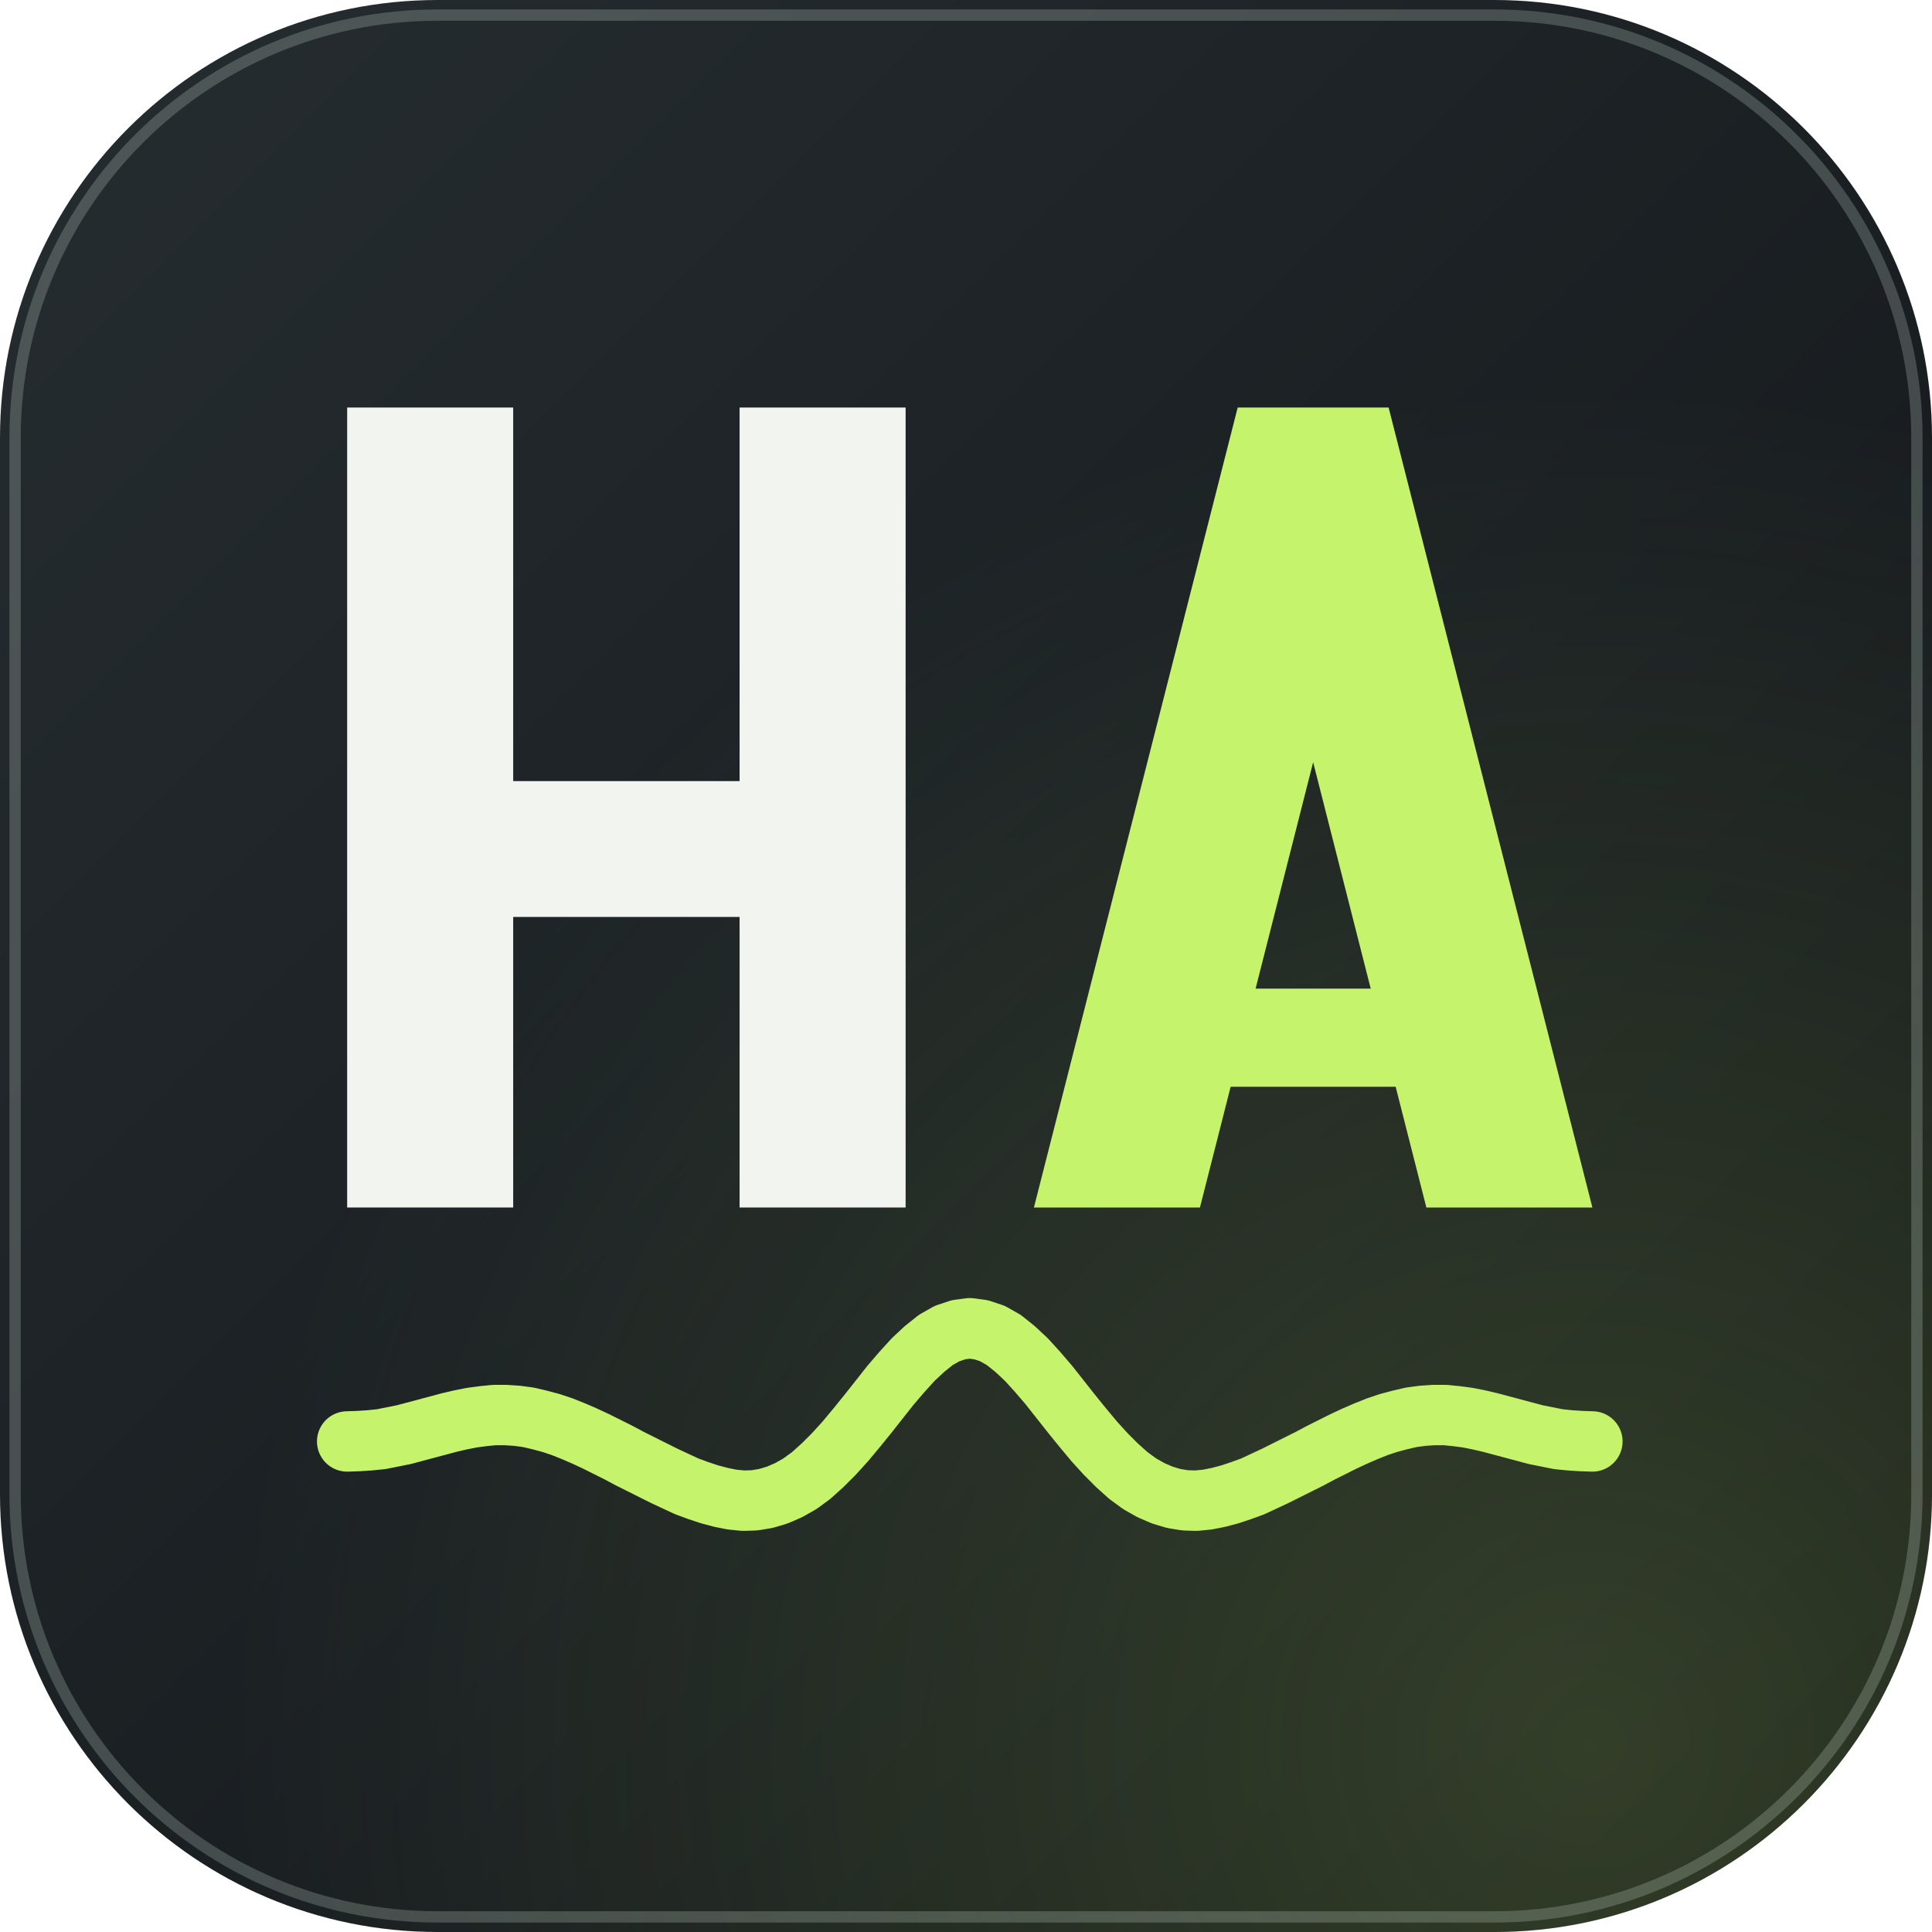
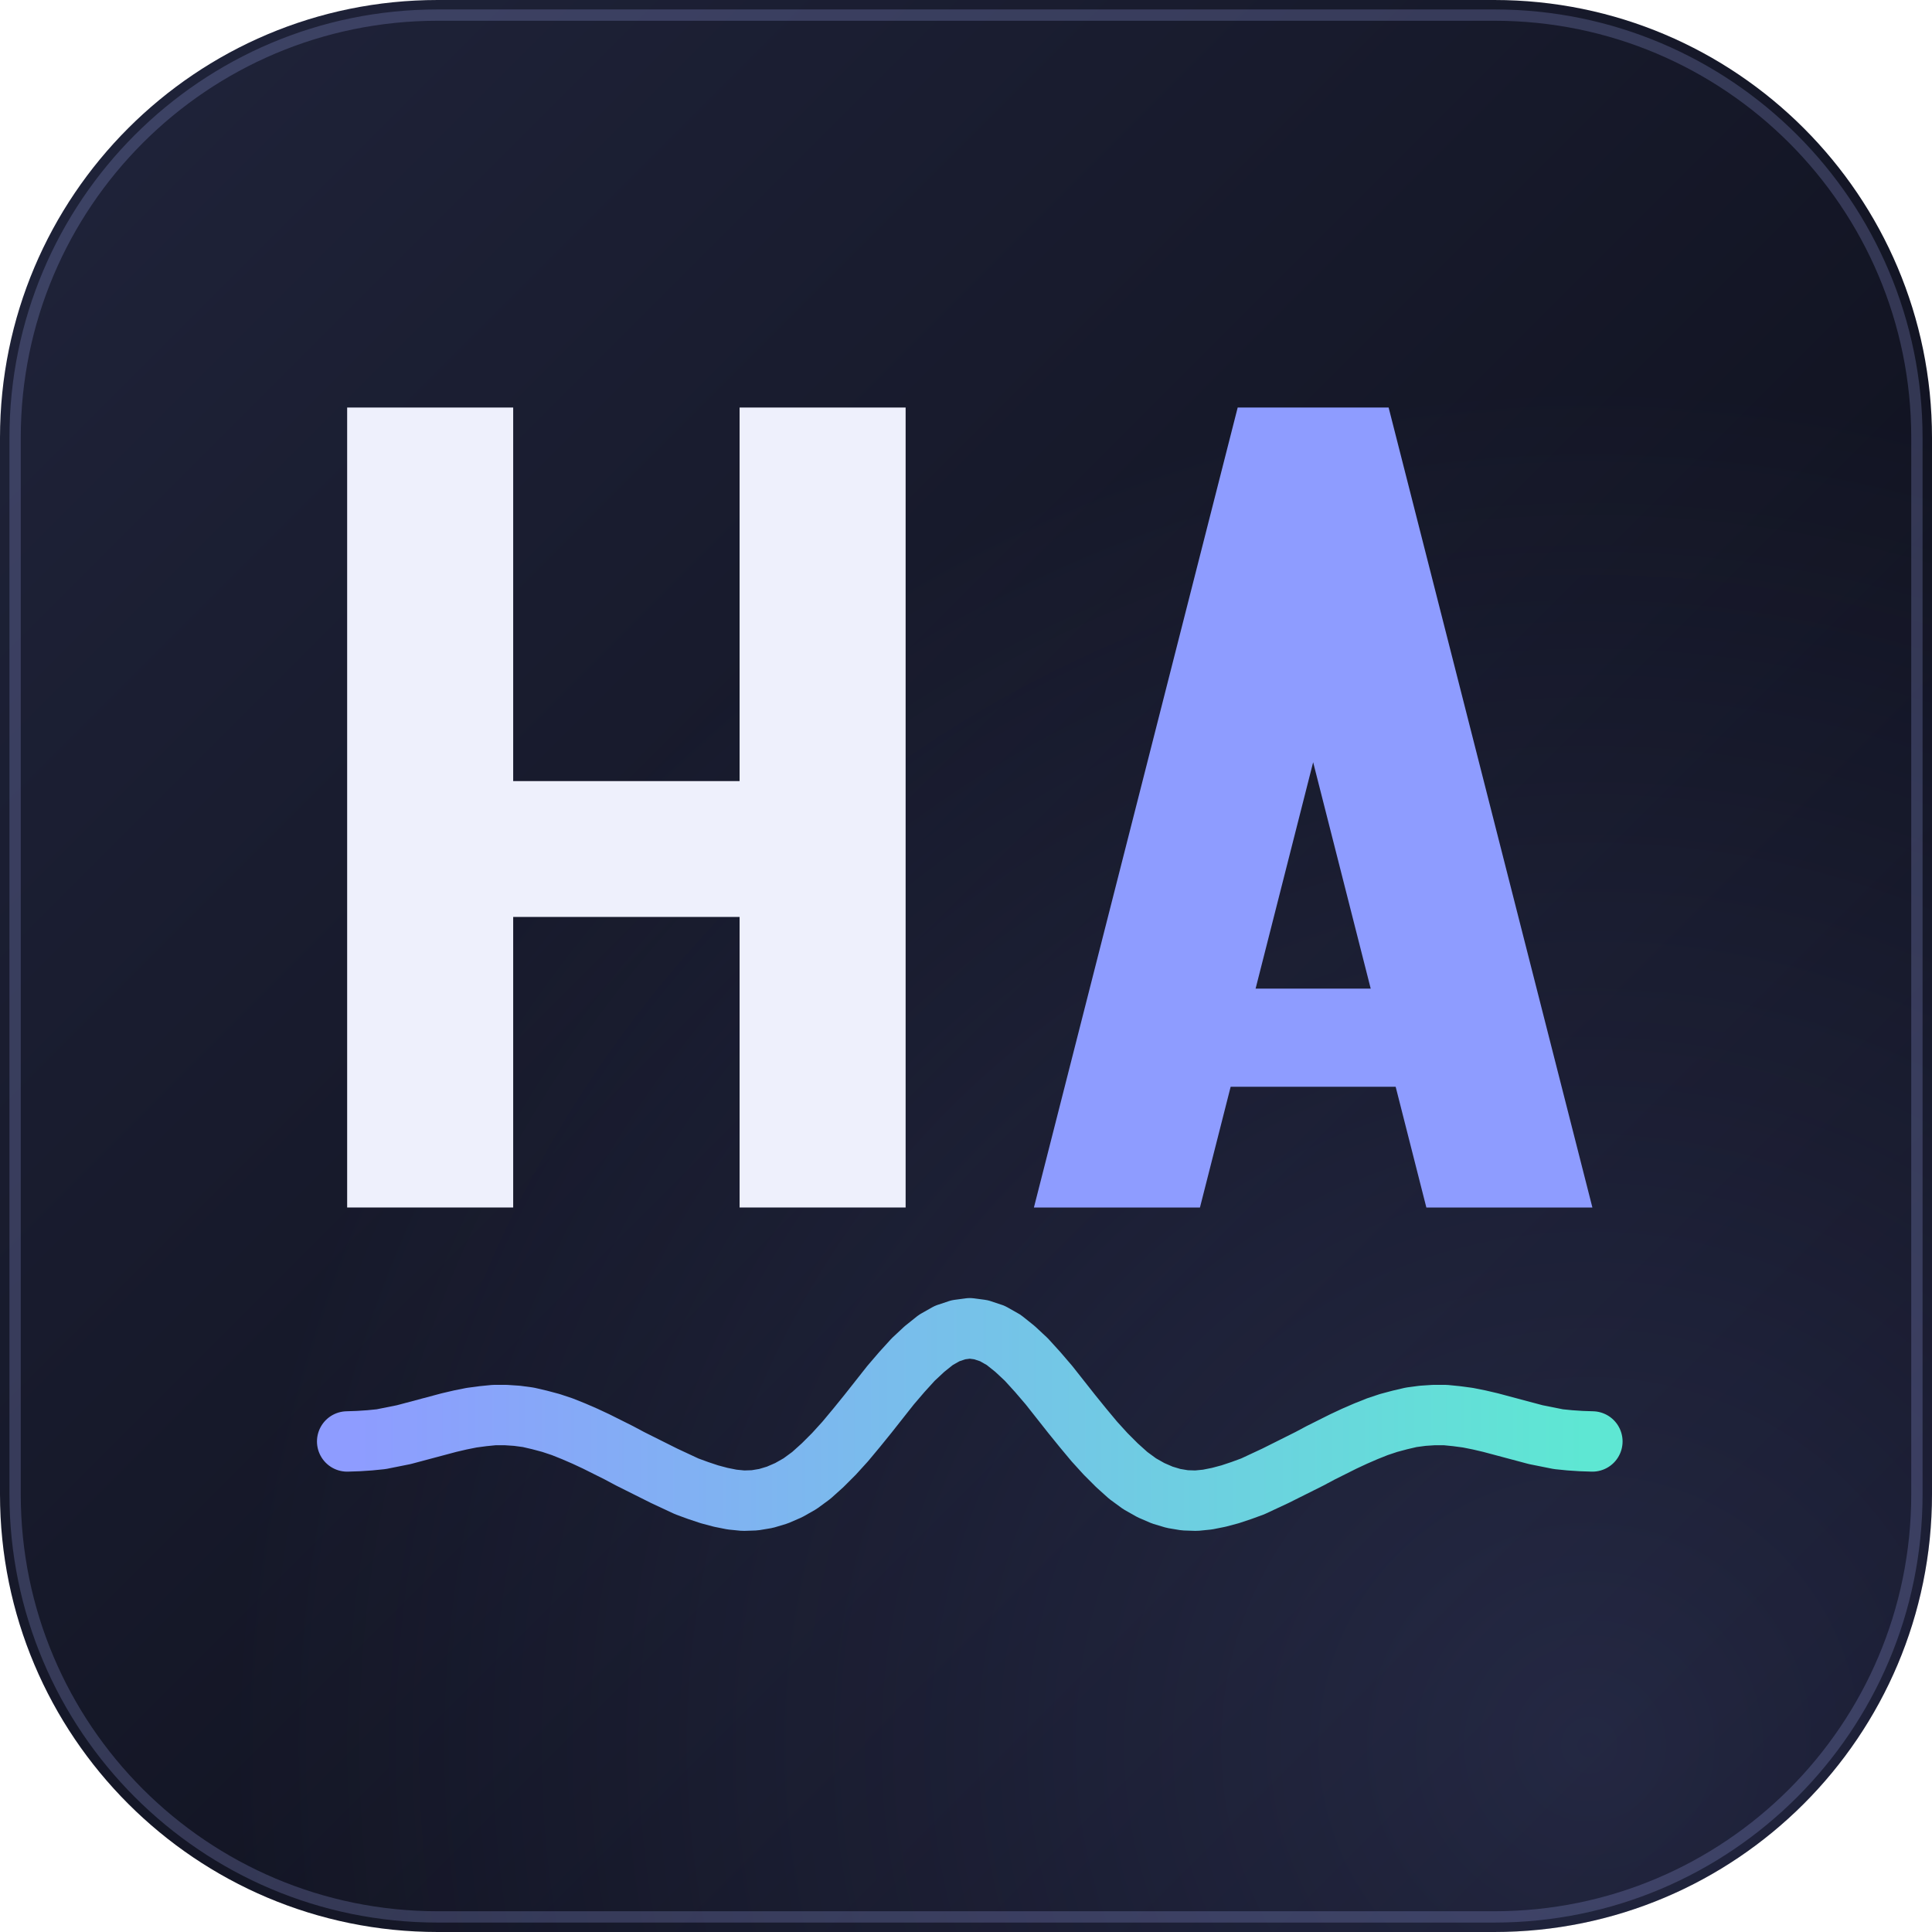
<svg xmlns="http://www.w3.org/2000/svg" viewBox="0 0 512 512" width="512" height="512" role="img" aria-label="HyperAudio">
  <defs>
+     <linearGradient id="w" x1="0" y1="0" x2="1" y2="0">
+       <stop offset="0" stop-color="#8e9cff" />
+       <stop offset="1" stop-color="#5ee7d3" />
+     </linearGradient>
    <linearGradient id="t" x1="0" y1="0" x2="1" y2="1">
-       <stop offset="0" stop-color="#262d31" />
-       <stop offset="1" stop-color="#101316" />
+       <stop offset="0" stop-color="#20243b" />
+       <stop offset="1" stop-color="#090a13" />
    </linearGradient>
    <radialGradient id="g" cx=".82" cy=".9" r=".7">
-       <stop offset="0" stop-color="#c5f36b" stop-opacity=".18" />
-       <stop offset="1" stop-color="#c5f36b" stop-opacity="0" />
+       <stop offset="0" stop-color="#8e9cff" stop-opacity=".18" />
+       <stop offset="1" stop-color="#8e9cff" stop-opacity="0" />
    </radialGradient>
  </defs>
  <rect width="512" height="512" rx="116" fill="url(#t)" />
  <rect width="512" height="512" rx="116" fill="url(#g)" />
-   <rect x="4" y="4" width="504" height="504" rx="112" fill="none" stroke="#e2ece5" stroke-opacity=".22" stroke-width="3" />
-   <path d="M92 108h44v212H92zM196 108h44v212h-44zM136 207h60v36h-60z" fill="#f2f4ef" />
-   <path d="M328 108H368L422 320H378L348 202L318 320H274Z" fill="#c5f36b" />
-   <path d="M331 262H365L371.5 288H324.5Z" fill="#c5f36b" />
-   <path d="M92.0 382.0 L95.0 381.9 L98.0 381.7 L101.0 381.4 L104.0 380.8 L107.0 380.2 L110.0 379.4 L113.0 378.6 L116.0 377.8 L119.0 377.0 L122.0 376.3 L125.0 375.7 L128.0 375.3 L131.0 375.0 L134.0 375.0 L137.0 375.2 L140.0 375.6 L143.0 376.3 L146.0 377.1 L149.0 378.1 L152.0 379.3 L155.0 380.6 L158.0 382.0 L161.0 383.5 L164.0 385.0 L167.0 386.6 L170.0 388.1 L173.0 389.6 L176.0 391.1 L179.0 392.5 L182.0 393.9 L185.0 395.0 L188.0 396.0 L191.0 396.8 L194.0 397.4 L197.0 397.7 L200.0 397.6 L203.0 397.1 L206.0 396.2 L209.0 394.9 L212.0 393.2 L215.0 391.0 L218.0 388.3 L221.0 385.3 L224.0 382.0 L227.0 378.4 L230.0 374.7 L233.0 370.9 L236.0 367.1 L239.0 363.6 L242.0 360.3 L245.0 357.5 L248.0 355.1 L251.0 353.4 L254.0 352.4 L257.0 352.0 L260.0 352.4 L263.0 353.4 L266.0 355.1 L269.0 357.5 L272.0 360.3 L275.0 363.6 L278.0 367.1 L281.0 370.9 L284.0 374.7 L287.0 378.4 L290.0 382.0 L293.0 385.3 L296.0 388.3 L299.0 391.0 L302.0 393.2 L305.0 394.9 L308.0 396.2 L311.0 397.1 L314.0 397.6 L317.0 397.7 L320.0 397.4 L323.0 396.8 L326.0 396.0 L329.0 395.0 L332.0 393.9 L335.0 392.5 L338.0 391.1 L341.0 389.6 L344.0 388.1 L347.0 386.6 L350.0 385.0 L353.0 383.5 L356.0 382.0 L359.0 380.6 L362.0 379.3 L365.0 378.1 L368.0 377.1 L371.0 376.3 L374.0 375.6 L377.0 375.2 L380.0 375.0 L383.0 375.0 L386.0 375.3 L389.0 375.7 L392.0 376.3 L395.0 377.0 L398.0 377.8 L401.0 378.6 L404.0 379.4 L407.0 380.2 L410.0 380.8 L413.0 381.4 L416.0 381.7 L419.0 381.9 L422.0 382.0" fill="none" stroke="#c5f36b" stroke-width="16" stroke-linecap="round" stroke-linejoin="round" />
+   <rect x="4" y="4" width="504" height="504" rx="112" fill="none" stroke="#aab4ff" stroke-opacity=".22" stroke-width="3" />
+   <path d="M92 108h44v212H92zM196 108h44v212h-44zM136 207h60v36h-60z" fill="#eef0fc" />
+   <path d="M328 108H368L422 320H378L348 202L318 320H274Z" fill="#8e9cff" />
+   <path d="M331 262H365L371.5 288H324.5Z" fill="#8e9cff" />
+   <path d="M92.0 382.0 L95.0 381.9 L98.0 381.7 L101.0 381.4 L104.0 380.8 L107.0 380.2 L110.0 379.4 L113.0 378.6 L116.0 377.8 L119.0 377.0 L122.0 376.3 L125.0 375.7 L128.0 375.3 L131.0 375.0 L134.0 375.0 L137.0 375.2 L140.0 375.6 L143.0 376.3 L146.0 377.1 L149.0 378.1 L152.0 379.3 L155.0 380.6 L158.0 382.0 L161.0 383.5 L164.0 385.0 L167.0 386.6 L170.0 388.1 L173.0 389.6 L176.0 391.1 L179.0 392.5 L182.0 393.9 L185.0 395.0 L188.0 396.0 L191.0 396.8 L194.0 397.4 L197.0 397.7 L200.0 397.6 L203.0 397.1 L206.0 396.2 L209.0 394.9 L212.0 393.2 L215.0 391.0 L218.0 388.3 L221.0 385.3 L224.0 382.0 L227.0 378.4 L230.0 374.7 L233.0 370.9 L236.0 367.1 L239.0 363.6 L242.0 360.3 L245.0 357.5 L248.0 355.1 L251.0 353.4 L254.0 352.4 L257.0 352.0 L260.0 352.4 L263.0 353.4 L266.0 355.1 L269.0 357.5 L272.0 360.3 L275.0 363.6 L278.0 367.1 L281.0 370.9 L284.0 374.7 L287.0 378.4 L290.0 382.0 L293.0 385.3 L296.0 388.3 L299.0 391.0 L302.0 393.2 L305.0 394.9 L308.0 396.2 L311.0 397.1 L314.0 397.6 L317.0 397.7 L320.0 397.4 L323.0 396.8 L326.0 396.0 L329.0 395.0 L332.0 393.9 L335.0 392.5 L338.0 391.1 L341.0 389.6 L344.0 388.1 L347.0 386.6 L350.0 385.0 L353.0 383.5 L356.0 382.0 L359.0 380.6 L362.0 379.3 L365.0 378.1 L368.0 377.1 L371.0 376.3 L374.0 375.6 L377.0 375.2 L380.0 375.0 L383.0 375.0 L386.0 375.3 L389.0 375.7 L392.0 376.3 L395.0 377.0 L398.0 377.8 L401.0 378.6 L404.0 379.4 L407.0 380.2 L410.0 380.8 L413.0 381.4 L416.0 381.7 L419.0 381.9 L422.0 382.0" fill="none" stroke="url(#w)" stroke-width="16" stroke-linecap="round" stroke-linejoin="round" />
</svg>
